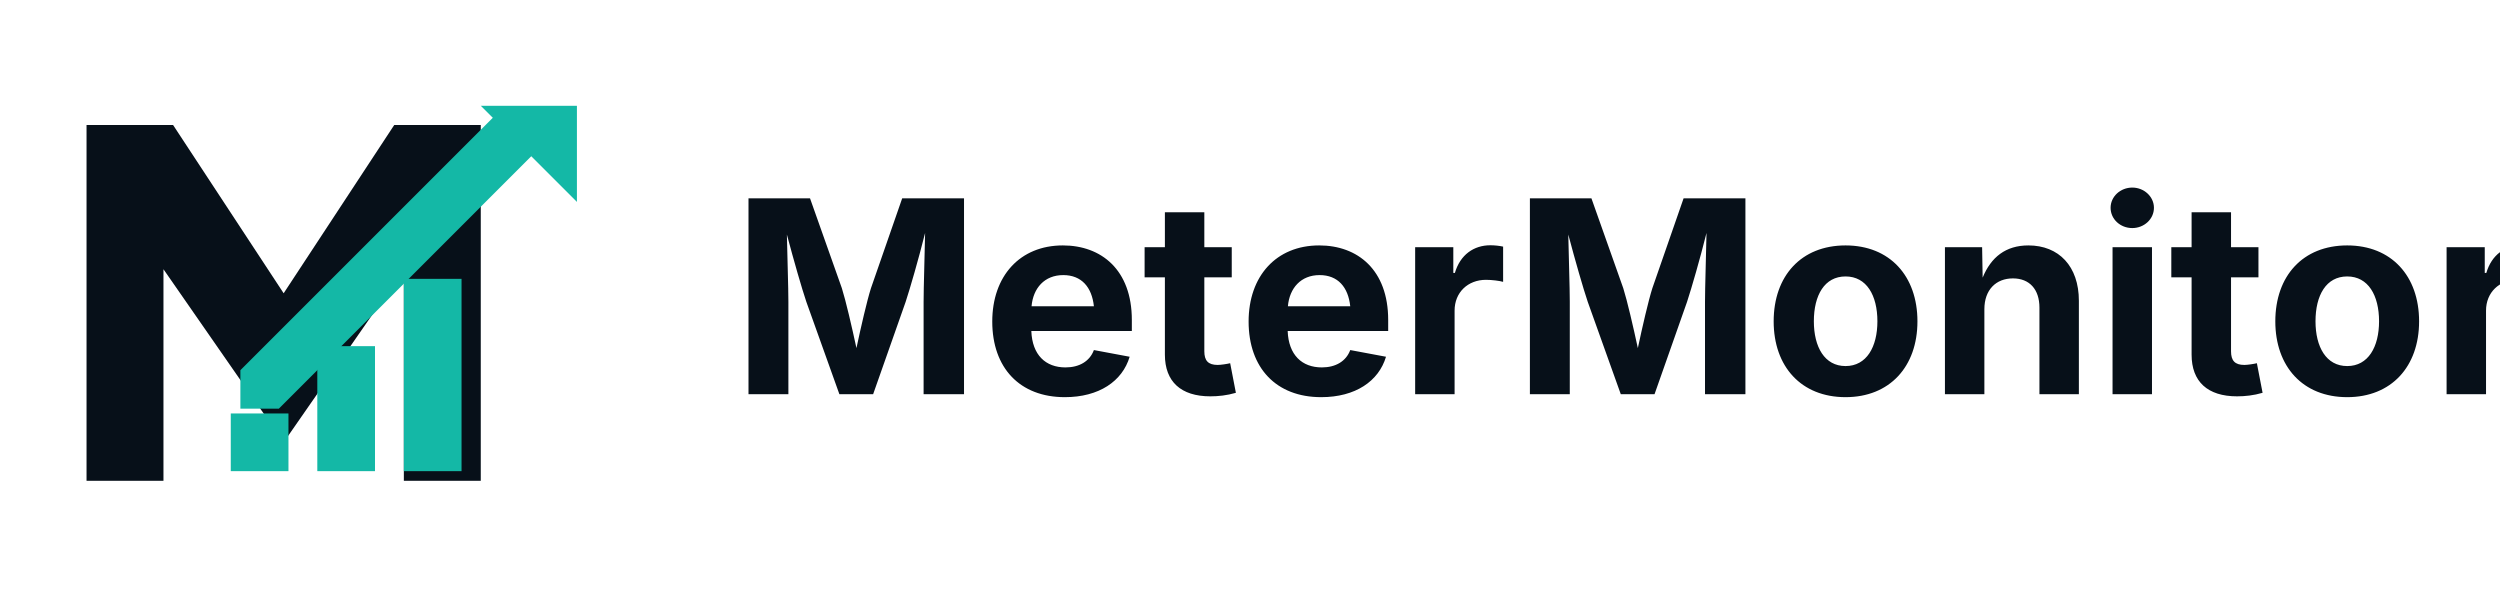
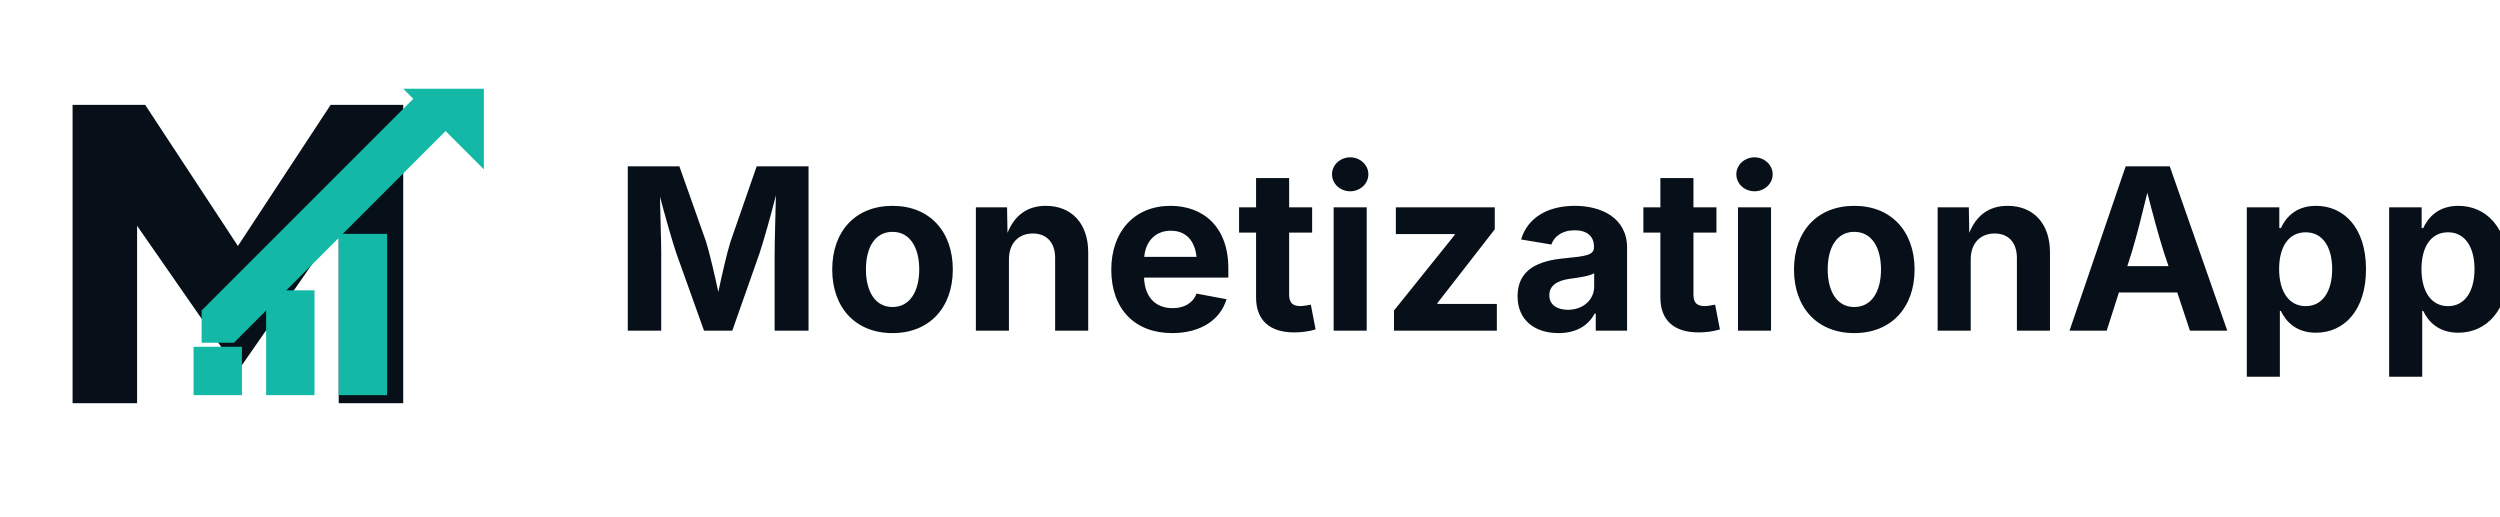
- <svg xmlns="http://www.w3.org/2000/svg" viewBox="0 0 520 128" role="img" aria-labelledby="title desc">
-   <rect width="520" height="128" fill="none" />
+ <svg xmlns="http://www.w3.org/2000/svg" viewBox="0 0 620 128" role="img" aria-labelledby="title desc">
+   <rect width="620" height="128" fill="none" />
  <path d="M18 100V26h18l23 35 23-35h18v74H84V56L59 92 34 56v44H18z" fill="#071019" />
  <path d="M48 98h12V86H48v12zm18 0h12V72H66v26zm18 0h12V58H84v40z" fill="#14b8a6" />
  <path d="M50 77l18-18 12-12 24-24 8 8-24 24-12 12-18 18H50z" fill="#14b8a6" />
  <path d="M100 22h20v20l-20-20z" fill="#14b8a6" />
-   <text x="152" y="82" fill="#071019" font-size="56" font-family="Inter, Segoe UI, Arial, sans-serif" font-weight="700">MeterMonitor</text>
+   <text x="152" y="82" fill="#071019" font-size="56" font-family="Inter, Segoe UI, Arial, sans-serif" font-weight="700">MonetizationApps</text>
</svg>
